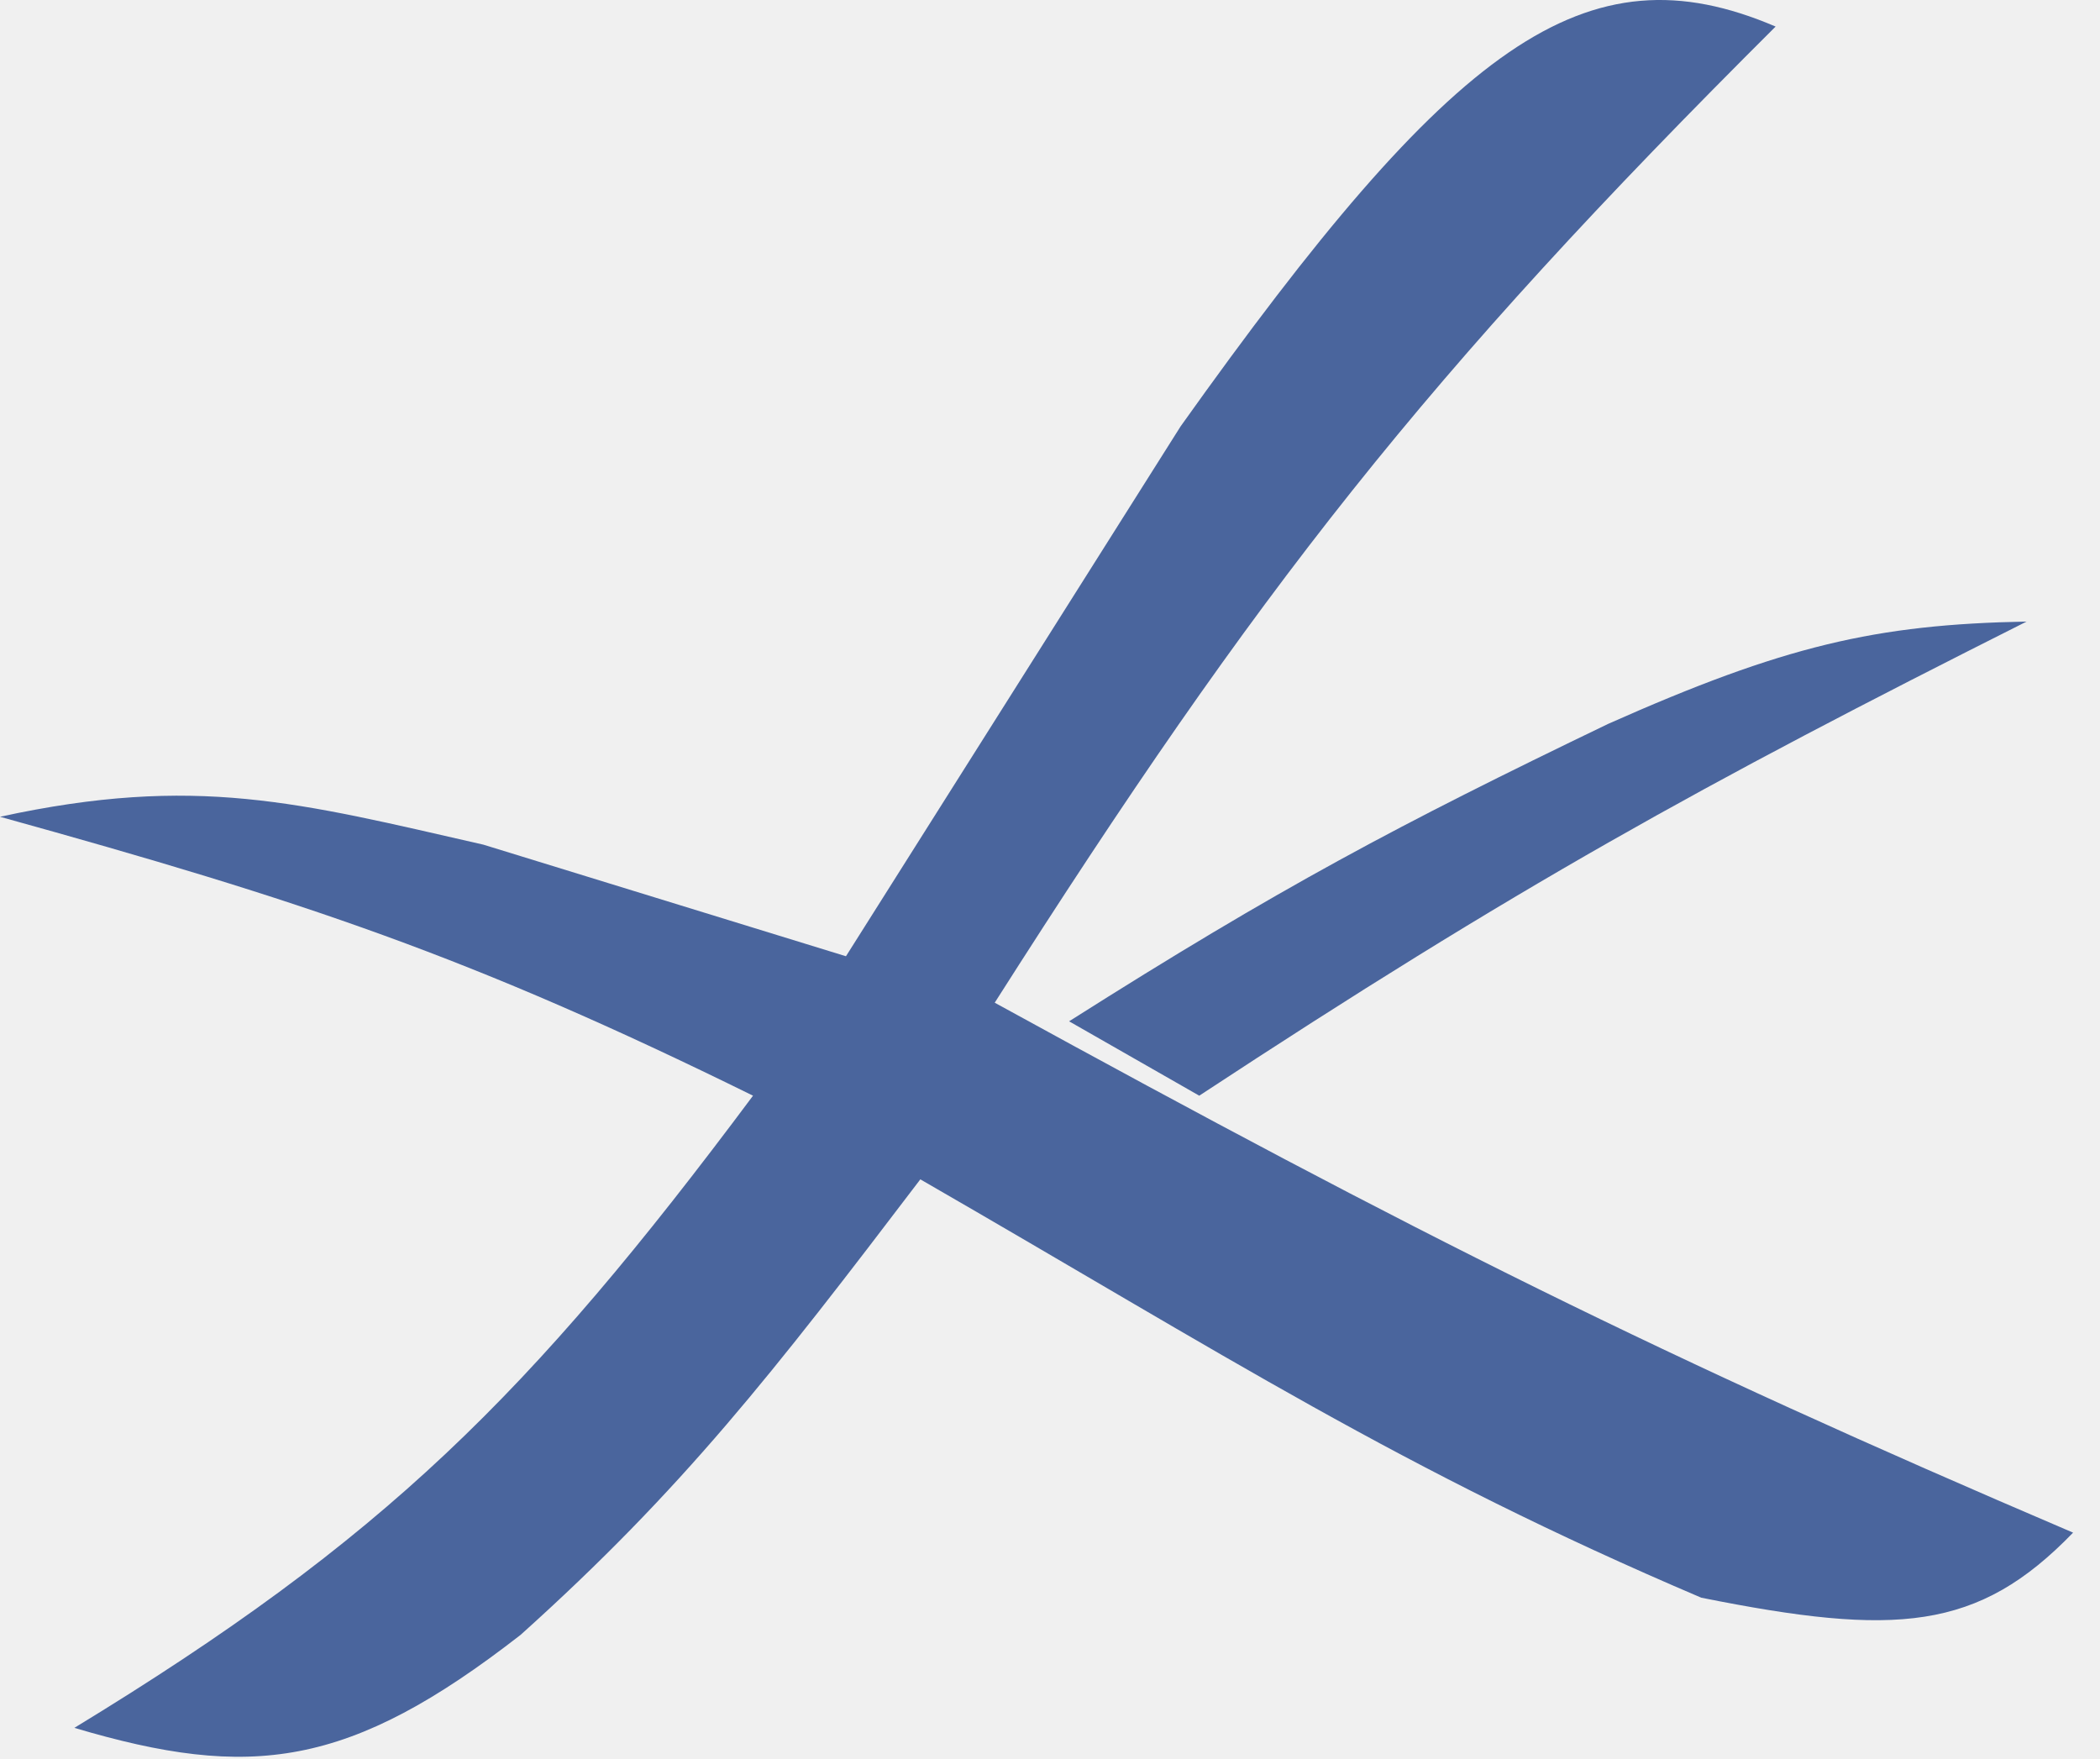
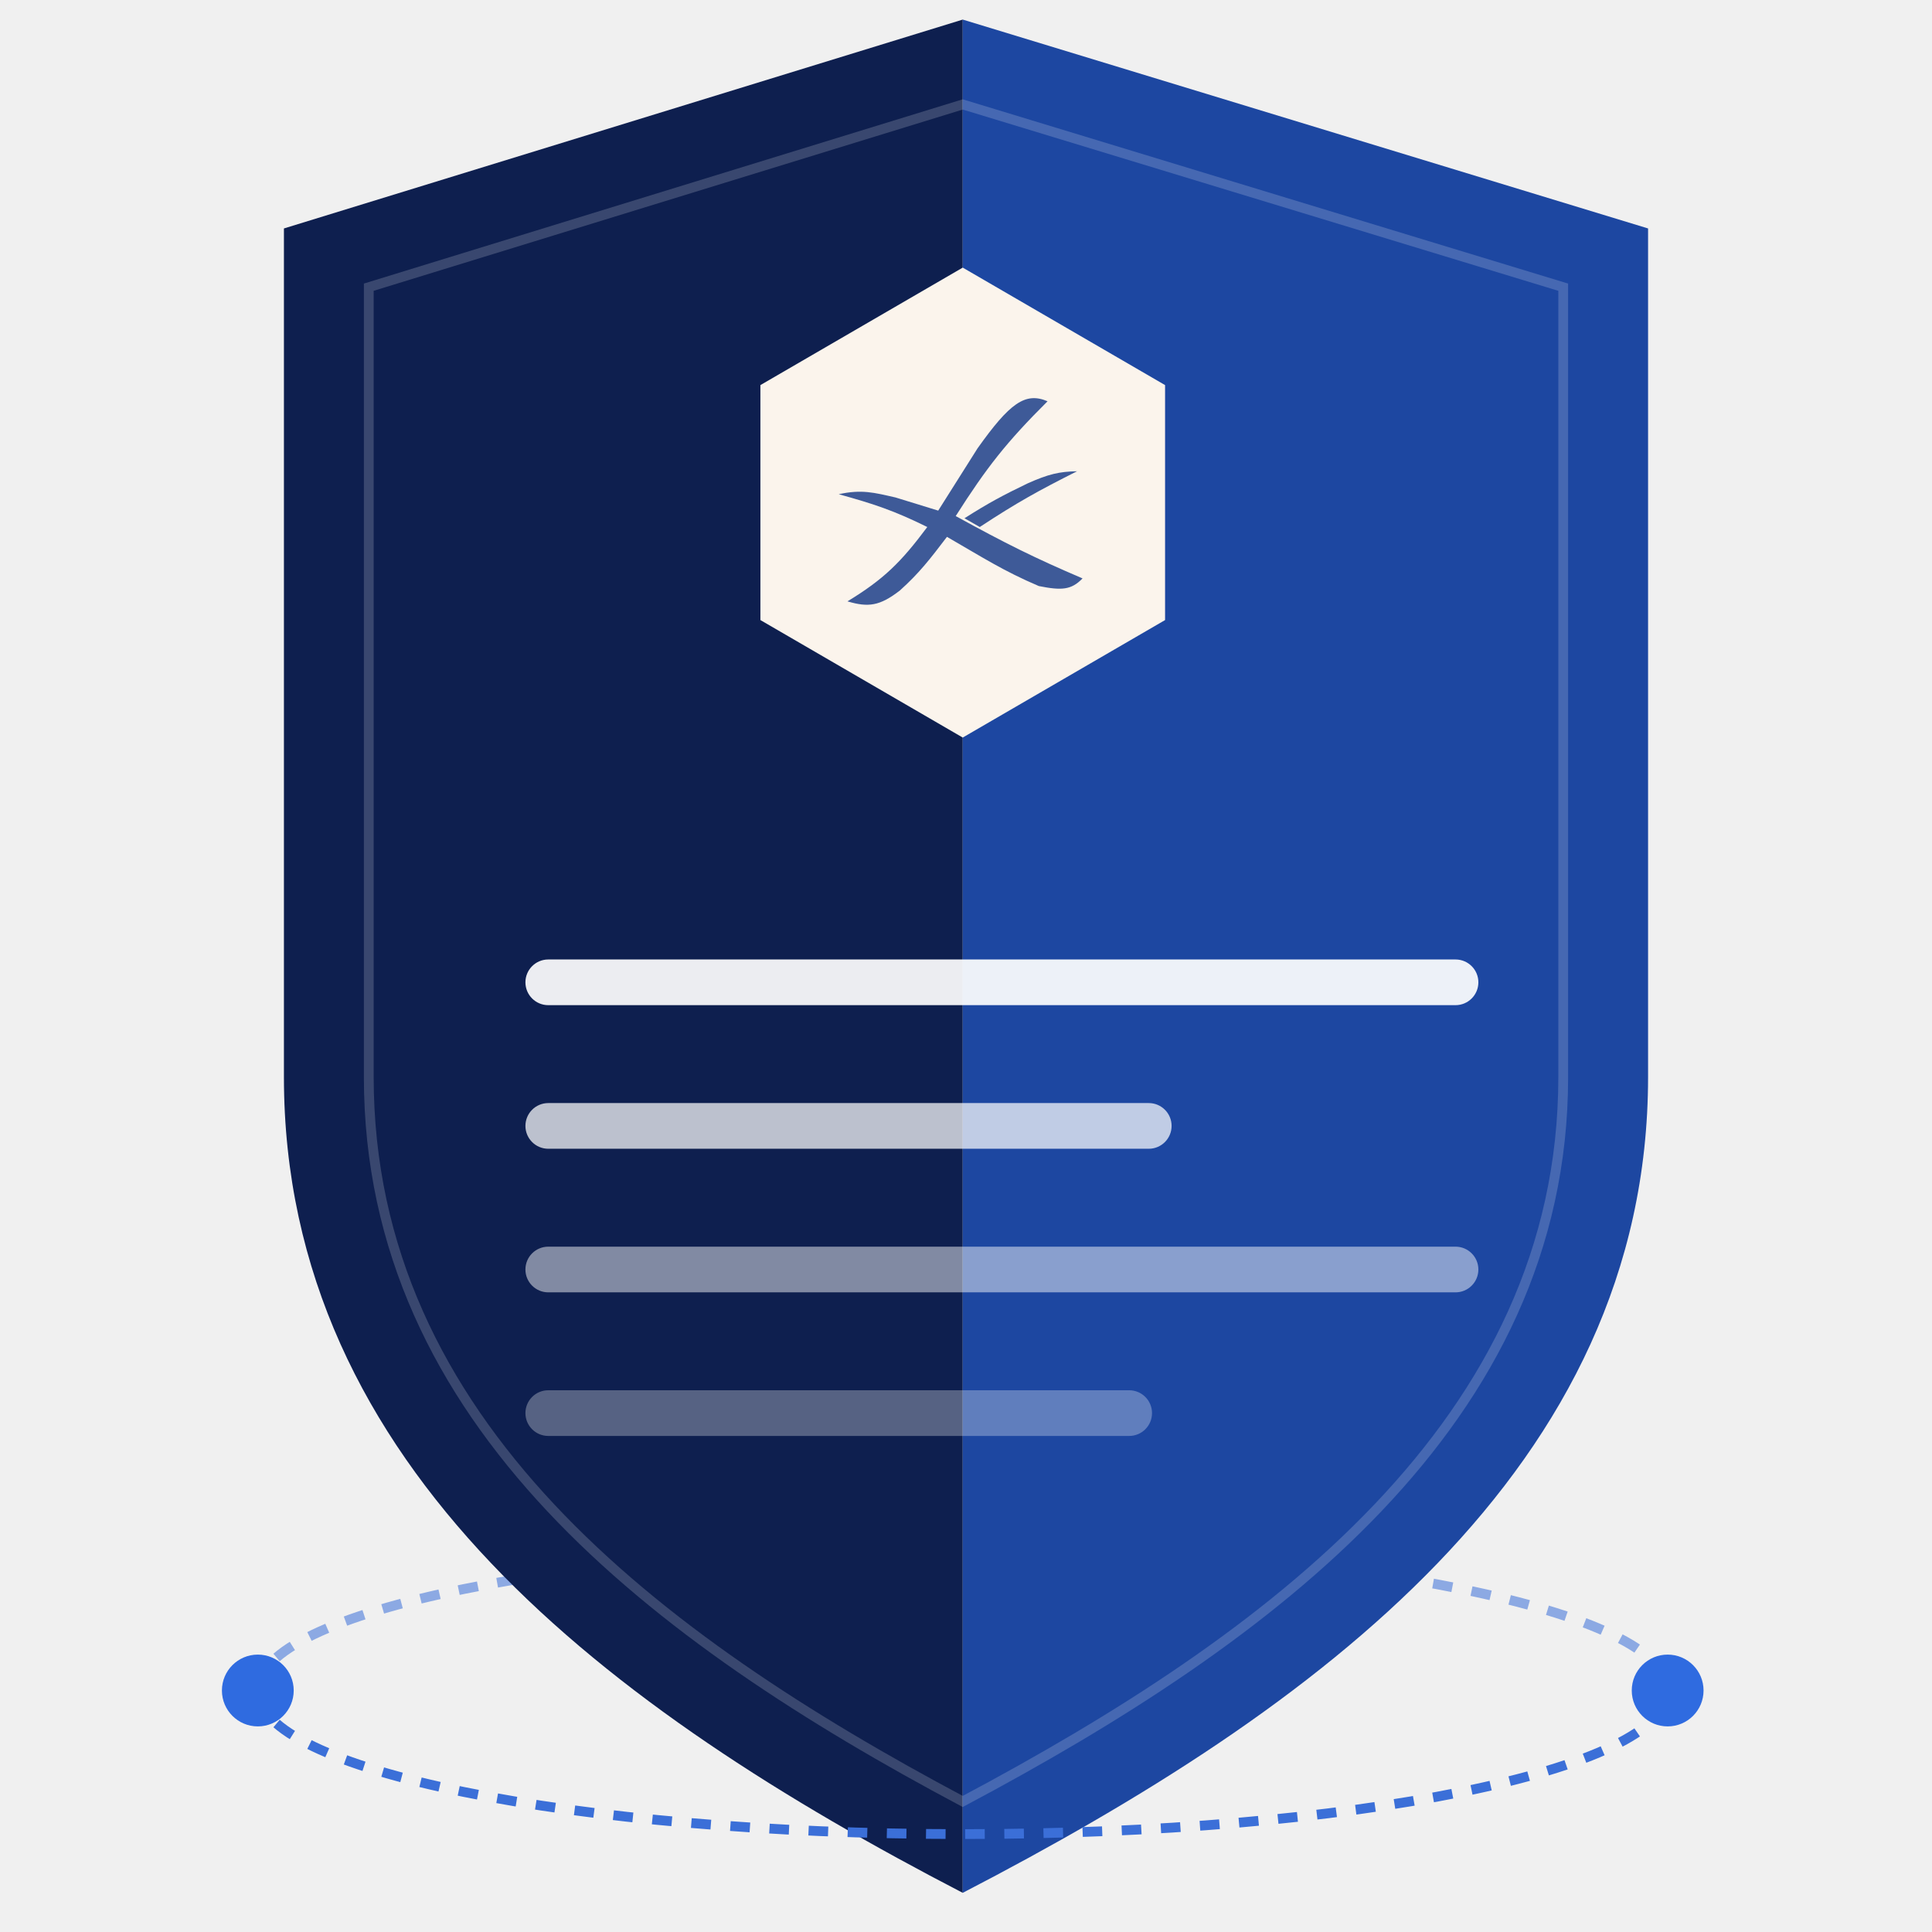
- <svg xmlns="http://www.w3.org/2000/svg" width="43" height="36" viewBox="0 0 43 36" fill="none">
-   <path d="M20.368 20.531C25.763 12.054 29.171 7.701 36.358 0.544C32.456 -1.127 29.75 0.899 24.175 8.729L17.322 19.58L9.898 17.295C6.119 16.434 4.012 15.852 0 16.724C6.214 18.447 9.628 19.583 15.419 22.435C10.835 28.581 7.853 31.524 1.523 35.379C5.139 36.453 7.149 36.206 10.66 33.475C13.985 30.488 15.825 28.117 18.845 24.148C25.111 27.759 28.654 30.079 34.835 32.714C38.825 33.513 40.501 33.396 42.449 31.382C33.983 27.765 29.096 25.318 20.368 20.531Z" fill="#4A659D" />
-   <path d="M32.931 14.821C28.611 16.901 26.204 18.178 21.891 20.912L24.556 22.435C31.071 18.153 34.795 16.097 41.497 12.727C38.404 12.785 36.526 13.223 32.931 14.821Z" fill="#4A659D" />
+ <svg xmlns="http://www.w3.org/2000/svg" viewBox="-31.5 0 296 296" width="296" height="296" role="img" aria-label="XVS">
+   <path d="M8 259A108 22 0 0 1 224 259" fill="none" stroke="#3B6FD8" stroke-opacity="0.55" stroke-width="1.5" stroke-dasharray="3 3" />
+   <path d="M116 3L116 290C62 262 12 225 12 165L12 35Z" fill="#0E1F4F" />
+   <path d="M116 3L221 35L221 165C221 225 170 262 116 290Z" fill="#1D47A1" />
+   <path d="M116 16L208 44L208 165C208 218 163 251 116 276C69 251 25 218 25 165L25 44Z" fill="none" stroke="#FFFFFF" stroke-opacity=".18" stroke-width="1.5" />
+   <path d="M116 41L147 59L147 95L116 113L85 95L85 59Z" fill="#FBF4EC" />
+   <g transform="translate(97 61) scale(.88)" fill="#3E5A98">
+     <path d="M20.368 20.531C25.763 12.054 29.171 7.701 36.358 0.544C32.456 -1.127 29.75 0.899 24.175 8.729L17.322 19.58L9.898 17.295C6.119 16.434 4.012 15.852 0 16.724C6.214 18.447 9.628 19.583 15.419 22.435C10.835 28.581 7.853 31.524 1.523 35.379C5.139 36.453 7.149 36.206 10.66 33.475C13.985 30.488 15.825 28.117 18.845 24.148C25.111 27.759 28.654 30.079 34.835 32.714C38.825 33.513 40.501 33.396 42.449 31.382C33.983 27.765 29.096 25.318 20.368 20.531Z" />
+     <path d="M32.931 14.821C28.611 16.901 26.204 18.178 21.891 20.912L24.556 22.435C31.071 18.153 34.795 16.097 41.497 12.727C38.404 12.785 36.526 13.223 32.931 14.821Z" />
+   </g>
+   <rect x="49" y="147" width="146" height="7" rx="3.5" fill="#FFFFFF" fill-opacity="0.92" />
+   <rect x="49" y="169" width="99" height="7" rx="3.5" fill="#FFFFFF" fill-opacity="0.72" />
+   <rect x="49" y="191" width="146" height="7" rx="3.5" fill="#FFFFFF" fill-opacity="0.48" />
+   <rect x="49" y="213" width="96" height="7" rx="3.5" fill="#FFFFFF" fill-opacity="0.3" />
+   <path d="M8 259A108 22 0 0 0 224 259" fill="none" stroke="#3B6FD8" stroke-width="1.5" stroke-dasharray="3 3" />
+   <circle cx="8" cy="259" r="5.5" fill="#2F6BE0" />
+   <circle cx="224" cy="259" r="5.5" fill="#2F6BE0" />
</svg>
